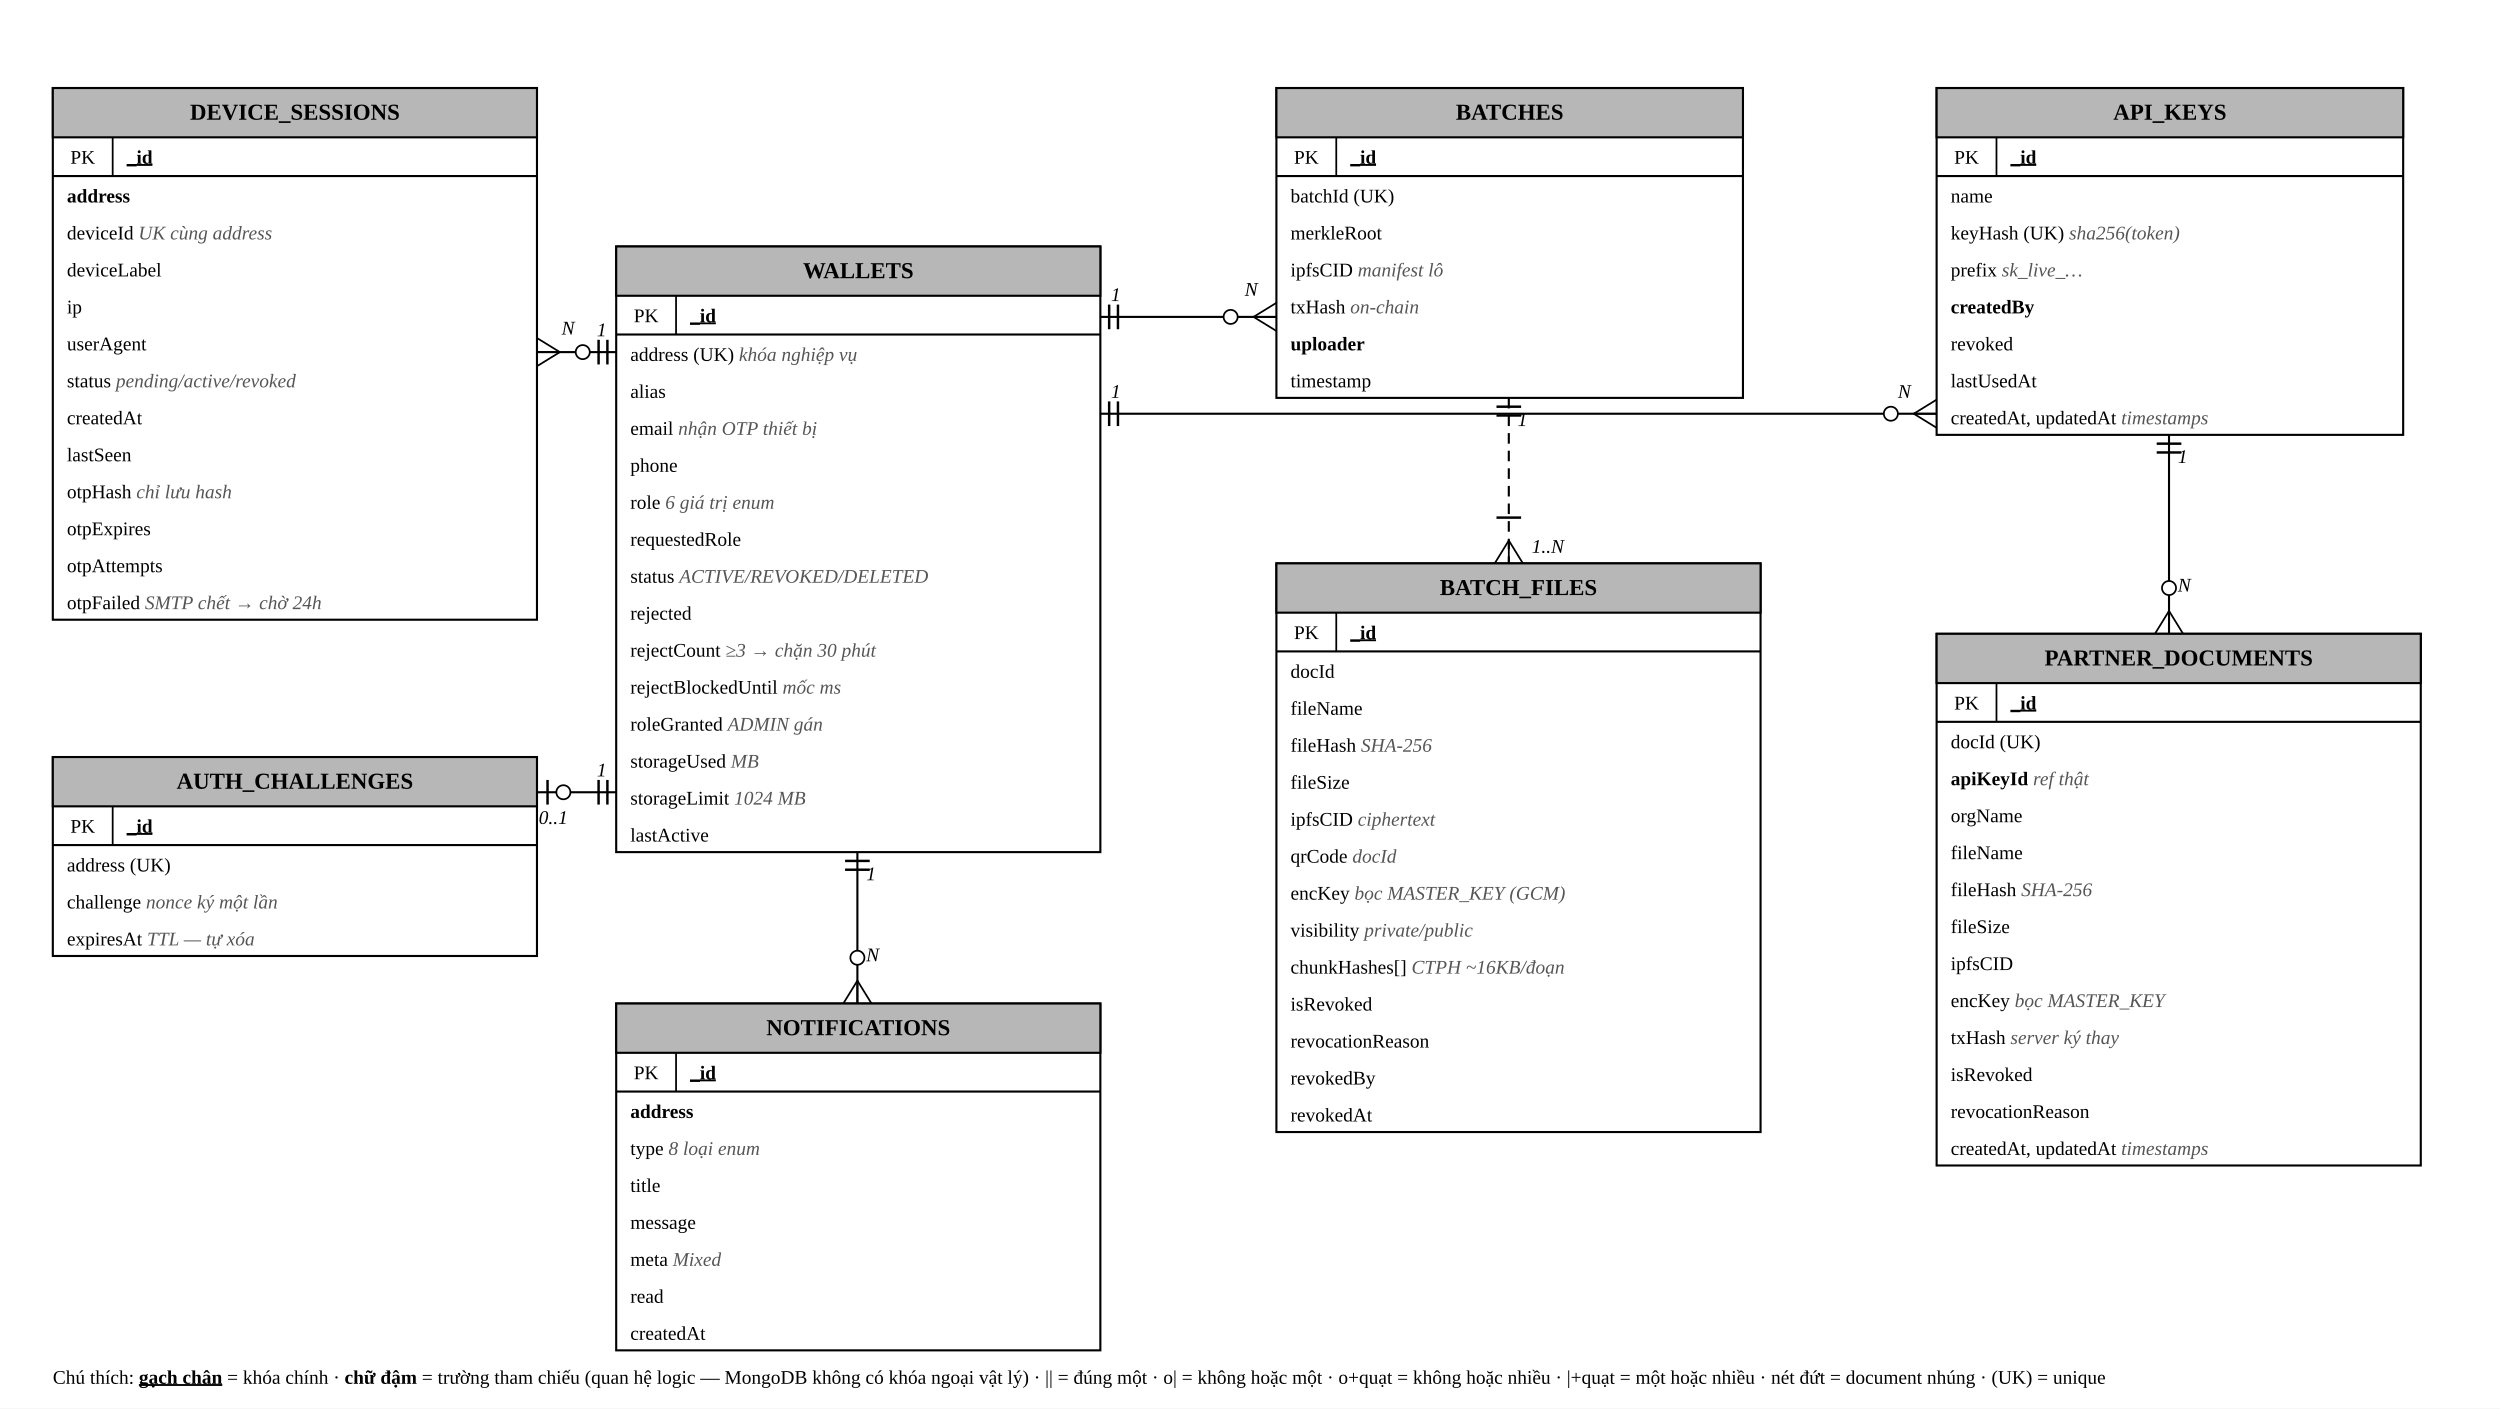
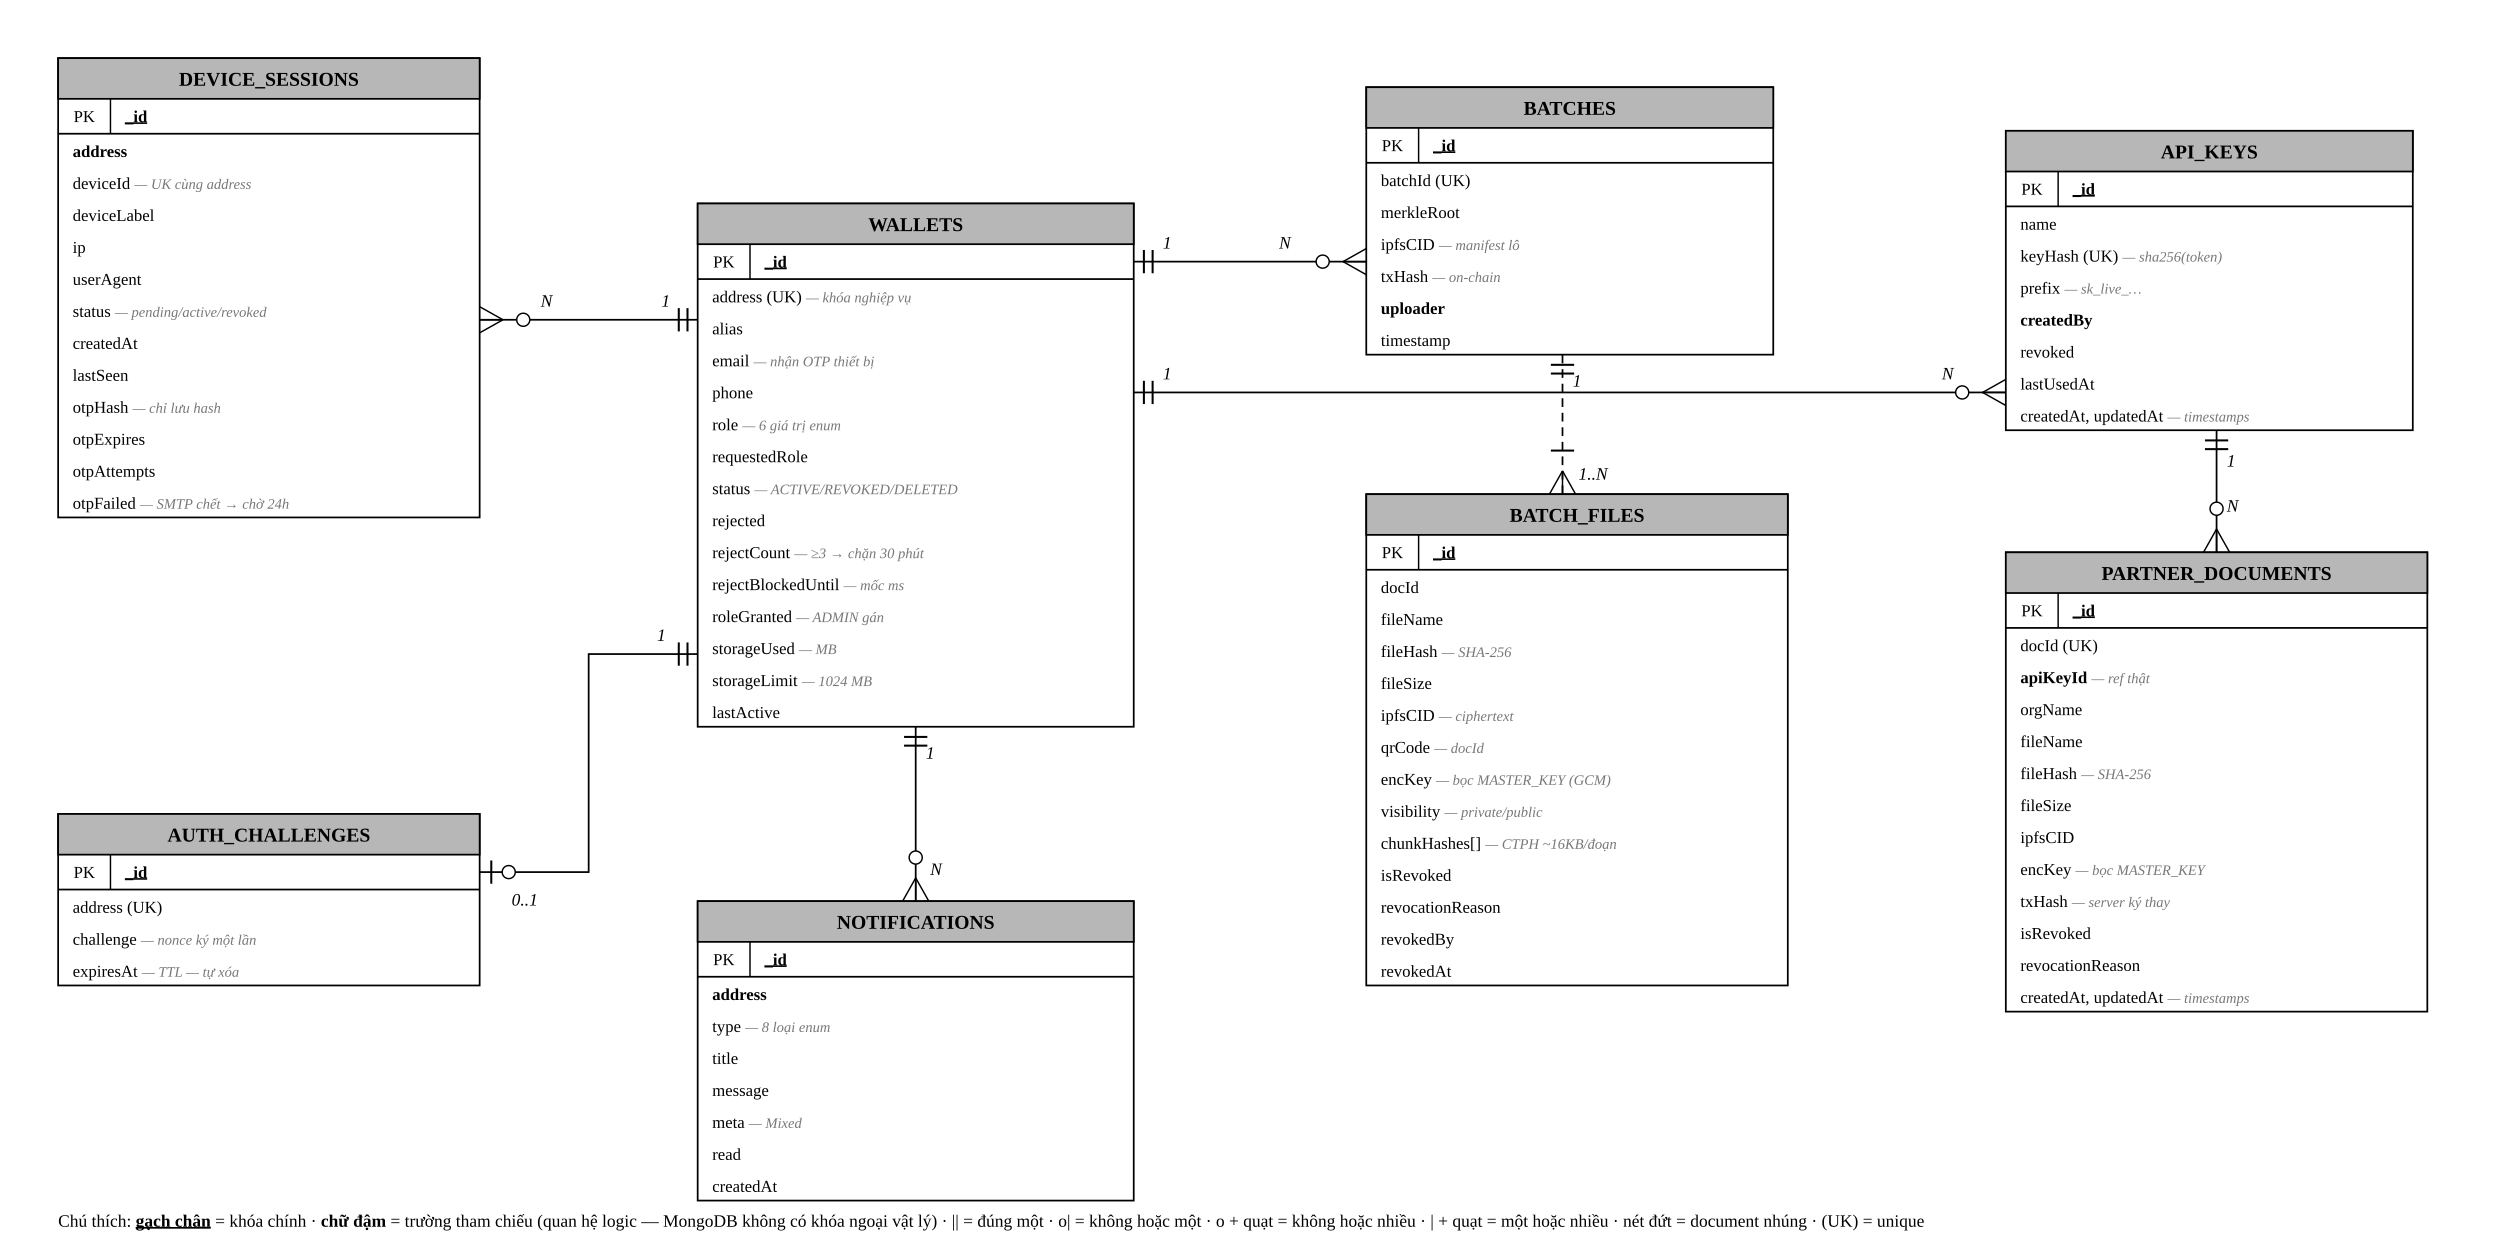
- <svg xmlns="http://www.w3.org/2000/svg" viewBox="0 0 1420 800" font-family="Times New Roman, Times, serif">
-   <rect width="1420" height="800" fill="#fff" />
-   <path d="M350 200 L305 200" fill="none" stroke="#000" stroke-width="1.2" />
-   <line x1="345" y1="207" x2="345" y2="193" stroke="#000" stroke-width="1.4" />
-   <line x1="340" y1="207" x2="340" y2="193" stroke="#000" stroke-width="1.4" />
-   <line x1="318" y1="200" x2="305" y2="208" stroke="#000" />
-   <line x1="318" y1="200" x2="305" y2="200" stroke="#000" />
-   <line x1="318" y1="200" x2="305" y2="192" stroke="#000" />
-   <circle cx="331" cy="200" r="4" fill="#fff" stroke="#000" />
-   <text x="339" y="191" font-size="11" font-style="italic">1</text>
-   <text x="319" y="190" font-size="11" font-style="italic">N</text>
-   <path d="M350 450 L305 450" fill="none" stroke="#000" stroke-width="1.2" />
-   <line x1="345" y1="457" x2="345" y2="443" stroke="#000" stroke-width="1.4" />
-   <line x1="340" y1="457" x2="340" y2="443" stroke="#000" stroke-width="1.4" />
-   <line x1="311" y1="443" x2="311" y2="457" stroke="#000" stroke-width="1.4" />
-   <circle cx="320" cy="450" r="4" fill="#fff" stroke="#000" />
-   <text x="339" y="441" font-size="11" font-style="italic">1</text>
-   <text x="306" y="468" font-size="11" font-style="italic">0..1</text>
-   <path d="M487 484 L487 570" fill="none" stroke="#000" stroke-width="1.2" />
-   <line x1="494" y1="489" x2="480" y2="489" stroke="#000" stroke-width="1.4" />
-   <line x1="494" y1="494" x2="480" y2="494" stroke="#000" stroke-width="1.4" />
-   <line x1="487" y1="557" x2="495" y2="570" stroke="#000" />
-   <line x1="487" y1="557" x2="487" y2="570" stroke="#000" />
-   <line x1="487" y1="557" x2="479" y2="570" stroke="#000" />
-   <circle cx="487" cy="544" r="4" fill="#fff" stroke="#000" />
-   <text x="492" y="500" font-size="11" font-style="italic">1</text>
-   <text x="492" y="546" font-size="11" font-style="italic">N</text>
-   <path d="M625 180 L725 180" fill="none" stroke="#000" stroke-width="1.2" />
-   <line x1="630" y1="173" x2="630" y2="187" stroke="#000" stroke-width="1.4" />
-   <line x1="635" y1="173" x2="635" y2="187" stroke="#000" stroke-width="1.4" />
-   <line x1="712" y1="180" x2="725" y2="172" stroke="#000" />
-   <line x1="712" y1="180" x2="725" y2="180" stroke="#000" />
-   <line x1="712" y1="180" x2="725" y2="188" stroke="#000" />
-   <circle cx="699" cy="180" r="4" fill="#fff" stroke="#000" />
-   <text x="631" y="171" font-size="11" font-style="italic">1</text>
-   <text x="707" y="168" font-size="11" font-style="italic">N</text>
-   <path d="M625 235 L1100 235" fill="none" stroke="#000" stroke-width="1.2" />
-   <line x1="630" y1="228" x2="630" y2="242" stroke="#000" stroke-width="1.4" />
-   <line x1="635" y1="228" x2="635" y2="242" stroke="#000" stroke-width="1.4" />
-   <line x1="1087" y1="235" x2="1100" y2="227" stroke="#000" />
-   <line x1="1087" y1="235" x2="1100" y2="235" stroke="#000" />
-   <line x1="1087" y1="235" x2="1100" y2="243" stroke="#000" />
-   <circle cx="1074" cy="235" r="4" fill="#fff" stroke="#000" />
-   <text x="631" y="226" font-size="11" font-style="italic">1</text>
-   <text x="1078" y="226" font-size="11" font-style="italic">N</text>
-   <path d="M857 226 L857 320" fill="none" stroke="#000" stroke-width="1.2" stroke-dasharray="6 4" />
-   <line x1="864" y1="231" x2="850" y2="231" stroke="#000" stroke-width="1.4" />
-   <line x1="864" y1="236" x2="850" y2="236" stroke="#000" stroke-width="1.4" />
-   <line x1="857" y1="307" x2="865" y2="320" stroke="#000" />
-   <line x1="857" y1="307" x2="857" y2="320" stroke="#000" />
-   <line x1="857" y1="307" x2="849" y2="320" stroke="#000" />
-   <line x1="850" y1="294" x2="864" y2="294" stroke="#000" stroke-width="1.4" />
-   <text x="862" y="242" font-size="11" font-style="italic">1</text>
-   <text x="870" y="314" font-size="11" font-style="italic">1..N</text>
-   <path d="M1232 247 L1232 360" fill="none" stroke="#000" stroke-width="1.2" />
-   <line x1="1239" y1="252" x2="1225" y2="252" stroke="#000" stroke-width="1.4" />
-   <line x1="1239" y1="257" x2="1225" y2="257" stroke="#000" stroke-width="1.4" />
-   <line x1="1232" y1="347" x2="1240" y2="360" stroke="#000" />
-   <line x1="1232" y1="347" x2="1232" y2="360" stroke="#000" />
-   <line x1="1232" y1="347" x2="1224" y2="360" stroke="#000" />
-   <circle cx="1232" cy="334" r="4" fill="#fff" stroke="#000" />
-   <text x="1237" y="263" font-size="11" font-style="italic">1</text>
-   <text x="1237" y="336" font-size="11" font-style="italic">N</text>
-   <rect x="350" y="140" width="275" height="344" fill="#fff" stroke="#000" stroke-width="1.2" />
-   <rect x="350" y="140" width="275" height="28" fill="#b7b7b7" stroke="#000" stroke-width="1.2" />
-   <text x="487.5" y="158" text-anchor="middle" font-size="13" font-weight="bold">WALLETS</text>
-   <line x1="350" y1="190" x2="625" y2="190" stroke="#000" stroke-width="1.2" />
-   <line x1="384" y1="168" x2="384" y2="190" stroke="#000" stroke-width="1" />
-   <text x="367" y="183" text-anchor="middle" font-size="11">PK</text>
-   <text x="392" y="183" font-size="11" font-weight="bold" text-decoration="underline">_id</text>
-   <text x="358" y="205" font-size="11">address (UK) <tspan fill="#555" font-style="italic" font-weight="normal">khóa nghiệp vụ</tspan>
-   </text>
-   <text x="358" y="226" font-size="11">alias</text>
-   <text x="358" y="247" font-size="11">email <tspan fill="#555" font-style="italic" font-weight="normal">nhận OTP thiết bị</tspan>
-   </text>
-   <text x="358" y="268" font-size="11">phone</text>
-   <text x="358" y="289" font-size="11">role <tspan fill="#555" font-style="italic" font-weight="normal">6 giá trị enum</tspan>
-   </text>
-   <text x="358" y="310" font-size="11">requestedRole</text>
-   <text x="358" y="331" font-size="11">status <tspan fill="#555" font-style="italic" font-weight="normal">ACTIVE/REVOKED/DELETED</tspan>
-   </text>
-   <text x="358" y="352" font-size="11">rejected</text>
-   <text x="358" y="373" font-size="11">rejectCount <tspan fill="#555" font-style="italic" font-weight="normal">≥3 → chặn 30 phút</tspan>
-   </text>
-   <text x="358" y="394" font-size="11">rejectBlockedUntil <tspan fill="#555" font-style="italic" font-weight="normal">mốc ms</tspan>
-   </text>
-   <text x="358" y="415" font-size="11">roleGranted <tspan fill="#555" font-style="italic" font-weight="normal">ADMIN gán</tspan>
-   </text>
-   <text x="358" y="436" font-size="11">storageUsed <tspan fill="#555" font-style="italic" font-weight="normal">MB</tspan>
-   </text>
-   <text x="358" y="457" font-size="11">storageLimit <tspan fill="#555" font-style="italic" font-weight="normal">1024 MB</tspan>
-   </text>
-   <text x="358" y="478" font-size="11">lastActive</text>
-   <rect x="30" y="50" width="275" height="302" fill="#fff" stroke="#000" stroke-width="1.2" />
-   <rect x="30" y="50" width="275" height="28" fill="#b7b7b7" stroke="#000" stroke-width="1.2" />
-   <text x="167.5" y="68" text-anchor="middle" font-size="13" font-weight="bold">DEVICE_SESSIONS</text>
-   <line x1="30" y1="100" x2="305" y2="100" stroke="#000" stroke-width="1.2" />
-   <line x1="64" y1="78" x2="64" y2="100" stroke="#000" stroke-width="1" />
-   <text x="47" y="93" text-anchor="middle" font-size="11">PK</text>
-   <text x="72" y="93" font-size="11" font-weight="bold" text-decoration="underline">_id</text>
-   <text x="38" y="115" font-size="11" font-weight="bold">address</text>
-   <text x="38" y="136" font-size="11">deviceId <tspan fill="#555" font-style="italic" font-weight="normal">UK cùng address</tspan>
-   </text>
-   <text x="38" y="157" font-size="11">deviceLabel</text>
-   <text x="38" y="178" font-size="11">ip</text>
-   <text x="38" y="199" font-size="11">userAgent</text>
-   <text x="38" y="220" font-size="11">status <tspan fill="#555" font-style="italic" font-weight="normal">pending/active/revoked</tspan>
-   </text>
-   <text x="38" y="241" font-size="11">createdAt</text>
-   <text x="38" y="262" font-size="11">lastSeen</text>
-   <text x="38" y="283" font-size="11">otpHash <tspan fill="#555" font-style="italic" font-weight="normal">chỉ lưu hash</tspan>
-   </text>
-   <text x="38" y="304" font-size="11">otpExpires</text>
-   <text x="38" y="325" font-size="11">otpAttempts</text>
-   <text x="38" y="346" font-size="11">otpFailed <tspan fill="#555" font-style="italic" font-weight="normal">SMTP chết → chờ 24h</tspan>
-   </text>
-   <rect x="30" y="430" width="275" height="113" fill="#fff" stroke="#000" stroke-width="1.2" />
-   <rect x="30" y="430" width="275" height="28" fill="#b7b7b7" stroke="#000" stroke-width="1.2" />
-   <text x="167.5" y="448" text-anchor="middle" font-size="13" font-weight="bold">AUTH_CHALLENGES</text>
-   <line x1="30" y1="480" x2="305" y2="480" stroke="#000" stroke-width="1.2" />
-   <line x1="64" y1="458" x2="64" y2="480" stroke="#000" stroke-width="1" />
-   <text x="47" y="473" text-anchor="middle" font-size="11">PK</text>
-   <text x="72" y="473" font-size="11" font-weight="bold" text-decoration="underline">_id</text>
-   <text x="38" y="495" font-size="11">address (UK)</text>
-   <text x="38" y="516" font-size="11">challenge <tspan fill="#555" font-style="italic" font-weight="normal">nonce ký một lần</tspan>
-   </text>
-   <text x="38" y="537" font-size="11">expiresAt <tspan fill="#555" font-style="italic" font-weight="normal">TTL — tự xóa</tspan>
-   </text>
-   <rect x="350" y="570" width="275" height="197" fill="#fff" stroke="#000" stroke-width="1.2" />
-   <rect x="350" y="570" width="275" height="28" fill="#b7b7b7" stroke="#000" stroke-width="1.2" />
-   <text x="487.5" y="588" text-anchor="middle" font-size="13" font-weight="bold">NOTIFICATIONS</text>
-   <line x1="350" y1="620" x2="625" y2="620" stroke="#000" stroke-width="1.2" />
-   <line x1="384" y1="598" x2="384" y2="620" stroke="#000" stroke-width="1" />
-   <text x="367" y="613" text-anchor="middle" font-size="11">PK</text>
-   <text x="392" y="613" font-size="11" font-weight="bold" text-decoration="underline">_id</text>
-   <text x="358" y="635" font-size="11" font-weight="bold">address</text>
-   <text x="358" y="656" font-size="11">type <tspan fill="#555" font-style="italic" font-weight="normal">8 loại enum</tspan>
-   </text>
-   <text x="358" y="677" font-size="11">title</text>
-   <text x="358" y="698" font-size="11">message</text>
-   <text x="358" y="719" font-size="11">meta <tspan fill="#555" font-style="italic" font-weight="normal">Mixed</tspan>
-   </text>
-   <text x="358" y="740" font-size="11">read</text>
-   <text x="358" y="761" font-size="11">createdAt</text>
-   <rect x="725" y="50" width="265" height="176" fill="#fff" stroke="#000" stroke-width="1.2" />
-   <rect x="725" y="50" width="265" height="28" fill="#b7b7b7" stroke="#000" stroke-width="1.2" />
-   <text x="857.5" y="68" text-anchor="middle" font-size="13" font-weight="bold">BATCHES</text>
-   <line x1="725" y1="100" x2="990" y2="100" stroke="#000" stroke-width="1.2" />
-   <line x1="759" y1="78" x2="759" y2="100" stroke="#000" stroke-width="1" />
-   <text x="742" y="93" text-anchor="middle" font-size="11">PK</text>
-   <text x="767" y="93" font-size="11" font-weight="bold" text-decoration="underline">_id</text>
-   <text x="733" y="115" font-size="11">batchId (UK)</text>
-   <text x="733" y="136" font-size="11">merkleRoot</text>
-   <text x="733" y="157" font-size="11">ipfsCID <tspan fill="#555" font-style="italic" font-weight="normal">manifest lô</tspan>
-   </text>
-   <text x="733" y="178" font-size="11">txHash <tspan fill="#555" font-style="italic" font-weight="normal">on-chain</tspan>
-   </text>
-   <text x="733" y="199" font-size="11" font-weight="bold">uploader</text>
-   <text x="733" y="220" font-size="11">timestamp</text>
-   <rect x="725" y="320" width="275" height="323" fill="#fff" stroke="#000" stroke-width="1.2" />
-   <rect x="725" y="320" width="275" height="28" fill="#b7b7b7" stroke="#000" stroke-width="1.2" />
-   <text x="862.5" y="338" text-anchor="middle" font-size="13" font-weight="bold">BATCH_FILES</text>
-   <line x1="725" y1="370" x2="1000" y2="370" stroke="#000" stroke-width="1.2" />
-   <line x1="759" y1="348" x2="759" y2="370" stroke="#000" stroke-width="1" />
-   <text x="742" y="363" text-anchor="middle" font-size="11">PK</text>
-   <text x="767" y="363" font-size="11" font-weight="bold" text-decoration="underline">_id</text>
-   <text x="733" y="385" font-size="11">docId</text>
-   <text x="733" y="406" font-size="11">fileName</text>
-   <text x="733" y="427" font-size="11">fileHash <tspan fill="#555" font-style="italic" font-weight="normal">SHA-256</tspan>
-   </text>
-   <text x="733" y="448" font-size="11">fileSize</text>
-   <text x="733" y="469" font-size="11">ipfsCID <tspan fill="#555" font-style="italic" font-weight="normal">ciphertext</tspan>
-   </text>
-   <text x="733" y="490" font-size="11">qrCode <tspan fill="#555" font-style="italic" font-weight="normal">docId</tspan>
-   </text>
-   <text x="733" y="511" font-size="11">encKey <tspan fill="#555" font-style="italic" font-weight="normal">bọc MASTER_KEY (GCM)</tspan>
-   </text>
-   <text x="733" y="532" font-size="11">visibility <tspan fill="#555" font-style="italic" font-weight="normal">private/public</tspan>
-   </text>
-   <text x="733" y="553" font-size="11">chunkHashes[] <tspan fill="#555" font-style="italic" font-weight="normal">CTPH ~16KB/đoạn</tspan>
-   </text>
-   <text x="733" y="574" font-size="11">isRevoked</text>
-   <text x="733" y="595" font-size="11">revocationReason</text>
-   <text x="733" y="616" font-size="11">revokedBy</text>
-   <text x="733" y="637" font-size="11">revokedAt</text>
-   <rect x="1100" y="50" width="265" height="197" fill="#fff" stroke="#000" stroke-width="1.2" />
-   <rect x="1100" y="50" width="265" height="28" fill="#b7b7b7" stroke="#000" stroke-width="1.2" />
-   <text x="1232.5" y="68" text-anchor="middle" font-size="13" font-weight="bold">API_KEYS</text>
-   <line x1="1100" y1="100" x2="1365" y2="100" stroke="#000" stroke-width="1.2" />
-   <line x1="1134" y1="78" x2="1134" y2="100" stroke="#000" stroke-width="1" />
-   <text x="1117" y="93" text-anchor="middle" font-size="11">PK</text>
-   <text x="1142" y="93" font-size="11" font-weight="bold" text-decoration="underline">_id</text>
-   <text x="1108" y="115" font-size="11">name</text>
-   <text x="1108" y="136" font-size="11">keyHash (UK) <tspan fill="#555" font-style="italic" font-weight="normal">sha256(token)</tspan>
-   </text>
-   <text x="1108" y="157" font-size="11">prefix <tspan fill="#555" font-style="italic" font-weight="normal">sk_live_…</tspan>
-   </text>
-   <text x="1108" y="178" font-size="11" font-weight="bold">createdBy</text>
-   <text x="1108" y="199" font-size="11">revoked</text>
-   <text x="1108" y="220" font-size="11">lastUsedAt</text>
-   <text x="1108" y="241" font-size="11">createdAt, updatedAt <tspan fill="#555" font-style="italic" font-weight="normal">timestamps</tspan>
-   </text>
-   <rect x="1100" y="360" width="275" height="302" fill="#fff" stroke="#000" stroke-width="1.2" />
-   <rect x="1100" y="360" width="275" height="28" fill="#b7b7b7" stroke="#000" stroke-width="1.2" />
-   <text x="1237.5" y="378" text-anchor="middle" font-size="13" font-weight="bold">PARTNER_DOCUMENTS</text>
-   <line x1="1100" y1="410" x2="1375" y2="410" stroke="#000" stroke-width="1.2" />
-   <line x1="1134" y1="388" x2="1134" y2="410" stroke="#000" stroke-width="1" />
-   <text x="1117" y="403" text-anchor="middle" font-size="11">PK</text>
-   <text x="1142" y="403" font-size="11" font-weight="bold" text-decoration="underline">_id</text>
-   <text x="1108" y="425" font-size="11">docId (UK)</text>
-   <text x="1108" y="446" font-size="11" font-weight="bold">apiKeyId <tspan fill="#555" font-style="italic" font-weight="normal">ref thật</tspan>
-   </text>
-   <text x="1108" y="467" font-size="11">orgName</text>
-   <text x="1108" y="488" font-size="11">fileName</text>
-   <text x="1108" y="509" font-size="11">fileHash <tspan fill="#555" font-style="italic" font-weight="normal">SHA-256</tspan>
-   </text>
-   <text x="1108" y="530" font-size="11">fileSize</text>
-   <text x="1108" y="551" font-size="11">ipfsCID</text>
-   <text x="1108" y="572" font-size="11">encKey <tspan fill="#555" font-style="italic" font-weight="normal">bọc MASTER_KEY</tspan>
-   </text>
-   <text x="1108" y="593" font-size="11">txHash <tspan fill="#555" font-style="italic" font-weight="normal">server ký thay</tspan>
-   </text>
-   <text x="1108" y="614" font-size="11">isRevoked</text>
-   <text x="1108" y="635" font-size="11">revocationReason</text>
-   <text x="1108" y="656" font-size="11">createdAt, updatedAt <tspan fill="#555" font-style="italic" font-weight="normal">timestamps</tspan>
-   </text>
-   <g font-size="11" fill="#000">
-     <text x="30" y="786">Chú thích: <tspan font-weight="bold" text-decoration="underline">gạch chân</tspan> = khóa chính · <tspan font-weight="bold">chữ đậm</tspan> = trường tham chiếu (quan hệ logic — MongoDB không có khóa ngoại vật lý) · || = đúng một · o| = không hoặc một · o+quạt = không hoặc nhiều · |+quạt = một hoặc nhiều · nét đứt = document nhúng · (UK) = unique</text>
+ <svg xmlns="http://www.w3.org/2000/svg" viewBox="0 0 1720 860" font-family="Times New Roman, Times, serif">
+   <rect width="1720" height="860" fill="#fff" />
+   <path d="M480 220 L330 220" fill="none" stroke="#000" stroke-width="1.2" />
+   <line x1="473" y1="228" x2="473" y2="212" stroke="#000" stroke-width="1.4" />
+   <line x1="467" y1="228" x2="467" y2="212" stroke="#000" stroke-width="1.4" />
+   <line x1="346" y1="220" x2="330" y2="229" stroke="#000" />
+   <line x1="346" y1="220" x2="330" y2="220" stroke="#000" />
+   <line x1="346" y1="220" x2="330" y2="211" stroke="#000" />
+   <circle cx="360" cy="220" r="4.5" fill="#fff" stroke="#000" />
+   <text x="455" y="211" font-size="12" font-style="italic">1</text>
+   <text x="372" y="211" font-size="12" font-style="italic">N</text>
+   <path d="M330 600 L405 600 L405 450 L480 450" fill="none" stroke="#000" stroke-width="1.2" />
+   <line x1="473" y1="458" x2="473" y2="442" stroke="#000" stroke-width="1.4" />
+   <line x1="467" y1="458" x2="467" y2="442" stroke="#000" stroke-width="1.4" />
+   <line x1="338" y1="592" x2="338" y2="608" stroke="#000" stroke-width="1.4" />
+   <circle cx="350" cy="600" r="4.5" fill="#fff" stroke="#000" />
+   <text x="452" y="441" font-size="12" font-style="italic">1</text>
+   <text x="352" y="623" font-size="12" font-style="italic">0..1</text>
+   <path d="M630 500 L630 620" fill="none" stroke="#000" stroke-width="1.2" />
+   <line x1="638" y1="507" x2="622" y2="507" stroke="#000" stroke-width="1.4" />
+   <line x1="638" y1="513" x2="622" y2="513" stroke="#000" stroke-width="1.4" />
+   <line x1="630" y1="604" x2="639" y2="620" stroke="#000" />
+   <line x1="630" y1="604" x2="630" y2="620" stroke="#000" />
+   <line x1="630" y1="604" x2="621" y2="620" stroke="#000" />
+   <circle cx="630" cy="590" r="4.5" fill="#fff" stroke="#000" />
+   <text x="637" y="522" font-size="12" font-style="italic">1</text>
+   <text x="640" y="602" font-size="12" font-style="italic">N</text>
+   <path d="M780 180 L940 180" fill="none" stroke="#000" stroke-width="1.2" />
+   <line x1="787" y1="172" x2="787" y2="188" stroke="#000" stroke-width="1.4" />
+   <line x1="793" y1="172" x2="793" y2="188" stroke="#000" stroke-width="1.4" />
+   <line x1="924" y1="180" x2="940" y2="171" stroke="#000" />
+   <line x1="924" y1="180" x2="940" y2="180" stroke="#000" />
+   <line x1="924" y1="180" x2="940" y2="189" stroke="#000" />
+   <circle cx="910" cy="180" r="4.5" fill="#fff" stroke="#000" />
+   <text x="800" y="171" font-size="12" font-style="italic">1</text>
+   <text x="880" y="171" font-size="12" font-style="italic">N</text>
+   <path d="M780 270 L1380 270" fill="none" stroke="#000" stroke-width="1.2" />
+   <line x1="787" y1="262" x2="787" y2="278" stroke="#000" stroke-width="1.4" />
+   <line x1="793" y1="262" x2="793" y2="278" stroke="#000" stroke-width="1.4" />
+   <line x1="1364" y1="270" x2="1380" y2="261" stroke="#000" />
+   <line x1="1364" y1="270" x2="1380" y2="270" stroke="#000" />
+   <line x1="1364" y1="270" x2="1380" y2="279" stroke="#000" />
+   <circle cx="1350" cy="270" r="4.5" fill="#fff" stroke="#000" />
+   <text x="800" y="261" font-size="12" font-style="italic">1</text>
+   <text x="1336" y="261" font-size="12" font-style="italic">N</text>
+   <path d="M1075 244 L1075 340" fill="none" stroke="#000" stroke-width="1.2" stroke-dasharray="6 4" />
+   <line x1="1083" y1="251" x2="1067" y2="251" stroke="#000" stroke-width="1.4" />
+   <line x1="1083" y1="257" x2="1067" y2="257" stroke="#000" stroke-width="1.4" />
+   <line x1="1075" y1="324" x2="1084" y2="340" stroke="#000" />
+   <line x1="1075" y1="324" x2="1075" y2="340" stroke="#000" />
+   <line x1="1075" y1="324" x2="1066" y2="340" stroke="#000" />
+   <line x1="1067" y1="310" x2="1083" y2="310" stroke="#000" stroke-width="1.4" />
+   <text x="1082" y="266" font-size="12" font-style="italic">1</text>
+   <text x="1086" y="330" font-size="12" font-style="italic">1..N</text>
+   <path d="M1525 296 L1525 380" fill="none" stroke="#000" stroke-width="1.2" />
+   <line x1="1533" y1="303" x2="1517" y2="303" stroke="#000" stroke-width="1.4" />
+   <line x1="1533" y1="309" x2="1517" y2="309" stroke="#000" stroke-width="1.4" />
+   <line x1="1525" y1="364" x2="1534" y2="380" stroke="#000" />
+   <line x1="1525" y1="364" x2="1525" y2="380" stroke="#000" />
+   <line x1="1525" y1="364" x2="1516" y2="380" stroke="#000" />
+   <circle cx="1525" cy="350" r="4.5" fill="#fff" stroke="#000" />
+   <text x="1532" y="321" font-size="12" font-style="italic">1</text>
+   <text x="1532" y="352" font-size="12" font-style="italic">N</text>
+   <rect x="480" y="140" width="300" height="360" fill="#fff" stroke="#000" stroke-width="1.2" />
+   <rect x="480" y="140" width="300" height="28" fill="#b7b7b7" stroke="#000" stroke-width="1.2" />
+   <text x="630" y="159" text-anchor="middle" font-size="13.5" font-weight="bold">WALLETS</text>
+   <line x1="480" y1="192" x2="780" y2="192" stroke="#000" stroke-width="1.2" />
+   <line x1="516" y1="168" x2="516" y2="192" stroke="#000" stroke-width="1" />
+   <text x="498" y="184" text-anchor="middle" font-size="11.5">PK</text>
+   <text x="526" y="184" font-size="11.5" font-weight="bold" text-decoration="underline">_id</text>
+   <text x="490" y="208" font-size="11.5">address (UK) <tspan fill="#777" font-style="italic" font-size="10" font-weight="normal">— khóa nghiệp vụ</tspan>
+   </text>
+   <text x="490" y="230" font-size="11.5">alias</text>
+   <text x="490" y="252" font-size="11.5">email <tspan fill="#777" font-style="italic" font-size="10" font-weight="normal">— nhận OTP thiết bị</tspan>
+   </text>
+   <text x="490" y="274" font-size="11.5">phone</text>
+   <text x="490" y="296" font-size="11.5">role <tspan fill="#777" font-style="italic" font-size="10" font-weight="normal">— 6 giá trị enum</tspan>
+   </text>
+   <text x="490" y="318" font-size="11.5">requestedRole</text>
+   <text x="490" y="340" font-size="11.5">status <tspan fill="#777" font-style="italic" font-size="10" font-weight="normal">— ACTIVE/REVOKED/DELETED</tspan>
+   </text>
+   <text x="490" y="362" font-size="11.5">rejected</text>
+   <text x="490" y="384" font-size="11.5">rejectCount <tspan fill="#777" font-style="italic" font-size="10" font-weight="normal">— ≥3 → chặn 30 phút</tspan>
+   </text>
+   <text x="490" y="406" font-size="11.5">rejectBlockedUntil <tspan fill="#777" font-style="italic" font-size="10" font-weight="normal">— mốc ms</tspan>
+   </text>
+   <text x="490" y="428" font-size="11.5">roleGranted <tspan fill="#777" font-style="italic" font-size="10" font-weight="normal">— ADMIN gán</tspan>
+   </text>
+   <text x="490" y="450" font-size="11.5">storageUsed <tspan fill="#777" font-style="italic" font-size="10" font-weight="normal">— MB</tspan>
+   </text>
+   <text x="490" y="472" font-size="11.5">storageLimit <tspan fill="#777" font-style="italic" font-size="10" font-weight="normal">— 1024 MB</tspan>
+   </text>
+   <text x="490" y="494" font-size="11.5">lastActive</text>
+   <rect x="40" y="40" width="290" height="316" fill="#fff" stroke="#000" stroke-width="1.2" />
+   <rect x="40" y="40" width="290" height="28" fill="#b7b7b7" stroke="#000" stroke-width="1.2" />
+   <text x="185" y="59" text-anchor="middle" font-size="13.5" font-weight="bold">DEVICE_SESSIONS</text>
+   <line x1="40" y1="92" x2="330" y2="92" stroke="#000" stroke-width="1.2" />
+   <line x1="76" y1="68" x2="76" y2="92" stroke="#000" stroke-width="1" />
+   <text x="58" y="84" text-anchor="middle" font-size="11.5">PK</text>
+   <text x="86" y="84" font-size="11.5" font-weight="bold" text-decoration="underline">_id</text>
+   <text x="50" y="108" font-size="11.5" font-weight="bold">address</text>
+   <text x="50" y="130" font-size="11.5">deviceId <tspan fill="#777" font-style="italic" font-size="10" font-weight="normal">— UK cùng address</tspan>
+   </text>
+   <text x="50" y="152" font-size="11.5">deviceLabel</text>
+   <text x="50" y="174" font-size="11.5">ip</text>
+   <text x="50" y="196" font-size="11.5">userAgent</text>
+   <text x="50" y="218" font-size="11.5">status <tspan fill="#777" font-style="italic" font-size="10" font-weight="normal">— pending/active/revoked</tspan>
+   </text>
+   <text x="50" y="240" font-size="11.5">createdAt</text>
+   <text x="50" y="262" font-size="11.5">lastSeen</text>
+   <text x="50" y="284" font-size="11.5">otpHash <tspan fill="#777" font-style="italic" font-size="10" font-weight="normal">— chỉ lưu hash</tspan>
+   </text>
+   <text x="50" y="306" font-size="11.5">otpExpires</text>
+   <text x="50" y="328" font-size="11.5">otpAttempts</text>
+   <text x="50" y="350" font-size="11.5">otpFailed <tspan fill="#777" font-style="italic" font-size="10" font-weight="normal">— SMTP chết → chờ 24h</tspan>
+   </text>
+   <rect x="40" y="560" width="290" height="118" fill="#fff" stroke="#000" stroke-width="1.2" />
+   <rect x="40" y="560" width="290" height="28" fill="#b7b7b7" stroke="#000" stroke-width="1.2" />
+   <text x="185" y="579" text-anchor="middle" font-size="13.5" font-weight="bold">AUTH_CHALLENGES</text>
+   <line x1="40" y1="612" x2="330" y2="612" stroke="#000" stroke-width="1.2" />
+   <line x1="76" y1="588" x2="76" y2="612" stroke="#000" stroke-width="1" />
+   <text x="58" y="604" text-anchor="middle" font-size="11.5">PK</text>
+   <text x="86" y="604" font-size="11.5" font-weight="bold" text-decoration="underline">_id</text>
+   <text x="50" y="628" font-size="11.5">address (UK)</text>
+   <text x="50" y="650" font-size="11.5">challenge <tspan fill="#777" font-style="italic" font-size="10" font-weight="normal">— nonce ký một lần</tspan>
+   </text>
+   <text x="50" y="672" font-size="11.5">expiresAt <tspan fill="#777" font-style="italic" font-size="10" font-weight="normal">— TTL — tự xóa</tspan>
+   </text>
+   <rect x="480" y="620" width="300" height="206" fill="#fff" stroke="#000" stroke-width="1.2" />
+   <rect x="480" y="620" width="300" height="28" fill="#b7b7b7" stroke="#000" stroke-width="1.2" />
+   <text x="630" y="639" text-anchor="middle" font-size="13.5" font-weight="bold">NOTIFICATIONS</text>
+   <line x1="480" y1="672" x2="780" y2="672" stroke="#000" stroke-width="1.2" />
+   <line x1="516" y1="648" x2="516" y2="672" stroke="#000" stroke-width="1" />
+   <text x="498" y="664" text-anchor="middle" font-size="11.5">PK</text>
+   <text x="526" y="664" font-size="11.5" font-weight="bold" text-decoration="underline">_id</text>
+   <text x="490" y="688" font-size="11.5" font-weight="bold">address</text>
+   <text x="490" y="710" font-size="11.5">type <tspan fill="#777" font-style="italic" font-size="10" font-weight="normal">— 8 loại enum</tspan>
+   </text>
+   <text x="490" y="732" font-size="11.5">title</text>
+   <text x="490" y="754" font-size="11.5">message</text>
+   <text x="490" y="776" font-size="11.5">meta <tspan fill="#777" font-style="italic" font-size="10" font-weight="normal">— Mixed</tspan>
+   </text>
+   <text x="490" y="798" font-size="11.5">read</text>
+   <text x="490" y="820" font-size="11.5">createdAt</text>
+   <rect x="940" y="60" width="280" height="184" fill="#fff" stroke="#000" stroke-width="1.2" />
+   <rect x="940" y="60" width="280" height="28" fill="#b7b7b7" stroke="#000" stroke-width="1.2" />
+   <text x="1080" y="79" text-anchor="middle" font-size="13.5" font-weight="bold">BATCHES</text>
+   <line x1="940" y1="112" x2="1220" y2="112" stroke="#000" stroke-width="1.2" />
+   <line x1="976" y1="88" x2="976" y2="112" stroke="#000" stroke-width="1" />
+   <text x="958" y="104" text-anchor="middle" font-size="11.5">PK</text>
+   <text x="986" y="104" font-size="11.5" font-weight="bold" text-decoration="underline">_id</text>
+   <text x="950" y="128" font-size="11.5">batchId (UK)</text>
+   <text x="950" y="150" font-size="11.5">merkleRoot</text>
+   <text x="950" y="172" font-size="11.5">ipfsCID <tspan fill="#777" font-style="italic" font-size="10" font-weight="normal">— manifest lô</tspan>
+   </text>
+   <text x="950" y="194" font-size="11.5">txHash <tspan fill="#777" font-style="italic" font-size="10" font-weight="normal">— on-chain</tspan>
+   </text>
+   <text x="950" y="216" font-size="11.5" font-weight="bold">uploader</text>
+   <text x="950" y="238" font-size="11.5">timestamp</text>
+   <rect x="940" y="340" width="290" height="338" fill="#fff" stroke="#000" stroke-width="1.2" />
+   <rect x="940" y="340" width="290" height="28" fill="#b7b7b7" stroke="#000" stroke-width="1.2" />
+   <text x="1085" y="359" text-anchor="middle" font-size="13.5" font-weight="bold">BATCH_FILES</text>
+   <line x1="940" y1="392" x2="1230" y2="392" stroke="#000" stroke-width="1.2" />
+   <line x1="976" y1="368" x2="976" y2="392" stroke="#000" stroke-width="1" />
+   <text x="958" y="384" text-anchor="middle" font-size="11.5">PK</text>
+   <text x="986" y="384" font-size="11.5" font-weight="bold" text-decoration="underline">_id</text>
+   <text x="950" y="408" font-size="11.5">docId</text>
+   <text x="950" y="430" font-size="11.5">fileName</text>
+   <text x="950" y="452" font-size="11.5">fileHash <tspan fill="#777" font-style="italic" font-size="10" font-weight="normal">— SHA-256</tspan>
+   </text>
+   <text x="950" y="474" font-size="11.5">fileSize</text>
+   <text x="950" y="496" font-size="11.5">ipfsCID <tspan fill="#777" font-style="italic" font-size="10" font-weight="normal">— ciphertext</tspan>
+   </text>
+   <text x="950" y="518" font-size="11.5">qrCode <tspan fill="#777" font-style="italic" font-size="10" font-weight="normal">— docId</tspan>
+   </text>
+   <text x="950" y="540" font-size="11.5">encKey <tspan fill="#777" font-style="italic" font-size="10" font-weight="normal">— bọc MASTER_KEY (GCM)</tspan>
+   </text>
+   <text x="950" y="562" font-size="11.5">visibility <tspan fill="#777" font-style="italic" font-size="10" font-weight="normal">— private/public</tspan>
+   </text>
+   <text x="950" y="584" font-size="11.5">chunkHashes[] <tspan fill="#777" font-style="italic" font-size="10" font-weight="normal">— CTPH ~16KB/đoạn</tspan>
+   </text>
+   <text x="950" y="606" font-size="11.5">isRevoked</text>
+   <text x="950" y="628" font-size="11.5">revocationReason</text>
+   <text x="950" y="650" font-size="11.5">revokedBy</text>
+   <text x="950" y="672" font-size="11.5">revokedAt</text>
+   <rect x="1380" y="90" width="280" height="206" fill="#fff" stroke="#000" stroke-width="1.2" />
+   <rect x="1380" y="90" width="280" height="28" fill="#b7b7b7" stroke="#000" stroke-width="1.2" />
+   <text x="1520" y="109" text-anchor="middle" font-size="13.5" font-weight="bold">API_KEYS</text>
+   <line x1="1380" y1="142" x2="1660" y2="142" stroke="#000" stroke-width="1.2" />
+   <line x1="1416" y1="118" x2="1416" y2="142" stroke="#000" stroke-width="1" />
+   <text x="1398" y="134" text-anchor="middle" font-size="11.5">PK</text>
+   <text x="1426" y="134" font-size="11.5" font-weight="bold" text-decoration="underline">_id</text>
+   <text x="1390" y="158" font-size="11.5">name</text>
+   <text x="1390" y="180" font-size="11.5">keyHash (UK) <tspan fill="#777" font-style="italic" font-size="10" font-weight="normal">— sha256(token)</tspan>
+   </text>
+   <text x="1390" y="202" font-size="11.5">prefix <tspan fill="#777" font-style="italic" font-size="10" font-weight="normal">— sk_live_…</tspan>
+   </text>
+   <text x="1390" y="224" font-size="11.5" font-weight="bold">createdBy</text>
+   <text x="1390" y="246" font-size="11.5">revoked</text>
+   <text x="1390" y="268" font-size="11.5">lastUsedAt</text>
+   <text x="1390" y="290" font-size="11.5">createdAt, updatedAt <tspan fill="#777" font-style="italic" font-size="10" font-weight="normal">— timestamps</tspan>
+   </text>
+   <rect x="1380" y="380" width="290" height="316" fill="#fff" stroke="#000" stroke-width="1.2" />
+   <rect x="1380" y="380" width="290" height="28" fill="#b7b7b7" stroke="#000" stroke-width="1.2" />
+   <text x="1525" y="399" text-anchor="middle" font-size="13.5" font-weight="bold">PARTNER_DOCUMENTS</text>
+   <line x1="1380" y1="432" x2="1670" y2="432" stroke="#000" stroke-width="1.2" />
+   <line x1="1416" y1="408" x2="1416" y2="432" stroke="#000" stroke-width="1" />
+   <text x="1398" y="424" text-anchor="middle" font-size="11.5">PK</text>
+   <text x="1426" y="424" font-size="11.5" font-weight="bold" text-decoration="underline">_id</text>
+   <text x="1390" y="448" font-size="11.5">docId (UK)</text>
+   <text x="1390" y="470" font-size="11.5" font-weight="bold">apiKeyId <tspan fill="#777" font-style="italic" font-size="10" font-weight="normal">— ref thật</tspan>
+   </text>
+   <text x="1390" y="492" font-size="11.5">orgName</text>
+   <text x="1390" y="514" font-size="11.5">fileName</text>
+   <text x="1390" y="536" font-size="11.5">fileHash <tspan fill="#777" font-style="italic" font-size="10" font-weight="normal">— SHA-256</tspan>
+   </text>
+   <text x="1390" y="558" font-size="11.5">fileSize</text>
+   <text x="1390" y="580" font-size="11.5">ipfsCID</text>
+   <text x="1390" y="602" font-size="11.5">encKey <tspan fill="#777" font-style="italic" font-size="10" font-weight="normal">— bọc MASTER_KEY</tspan>
+   </text>
+   <text x="1390" y="624" font-size="11.5">txHash <tspan fill="#777" font-style="italic" font-size="10" font-weight="normal">— server ký thay</tspan>
+   </text>
+   <text x="1390" y="646" font-size="11.5">isRevoked</text>
+   <text x="1390" y="668" font-size="11.5">revocationReason</text>
+   <text x="1390" y="690" font-size="11.5">createdAt, updatedAt <tspan fill="#777" font-style="italic" font-size="10" font-weight="normal">— timestamps</tspan>
+   </text>
+   <g font-size="12" fill="#000">
+     <text x="40" y="844">Chú thích: <tspan font-weight="bold" text-decoration="underline">gạch chân</tspan> = khóa chính · <tspan font-weight="bold">chữ đậm</tspan> = trường tham chiếu (quan hệ logic — MongoDB không có khóa ngoại vật lý) · || = đúng một · o| = không hoặc một · o + quạt = không hoặc nhiều · | + quạt = một hoặc nhiều · nét đứt = document nhúng · (UK) = unique</text>
  </g>
</svg>
